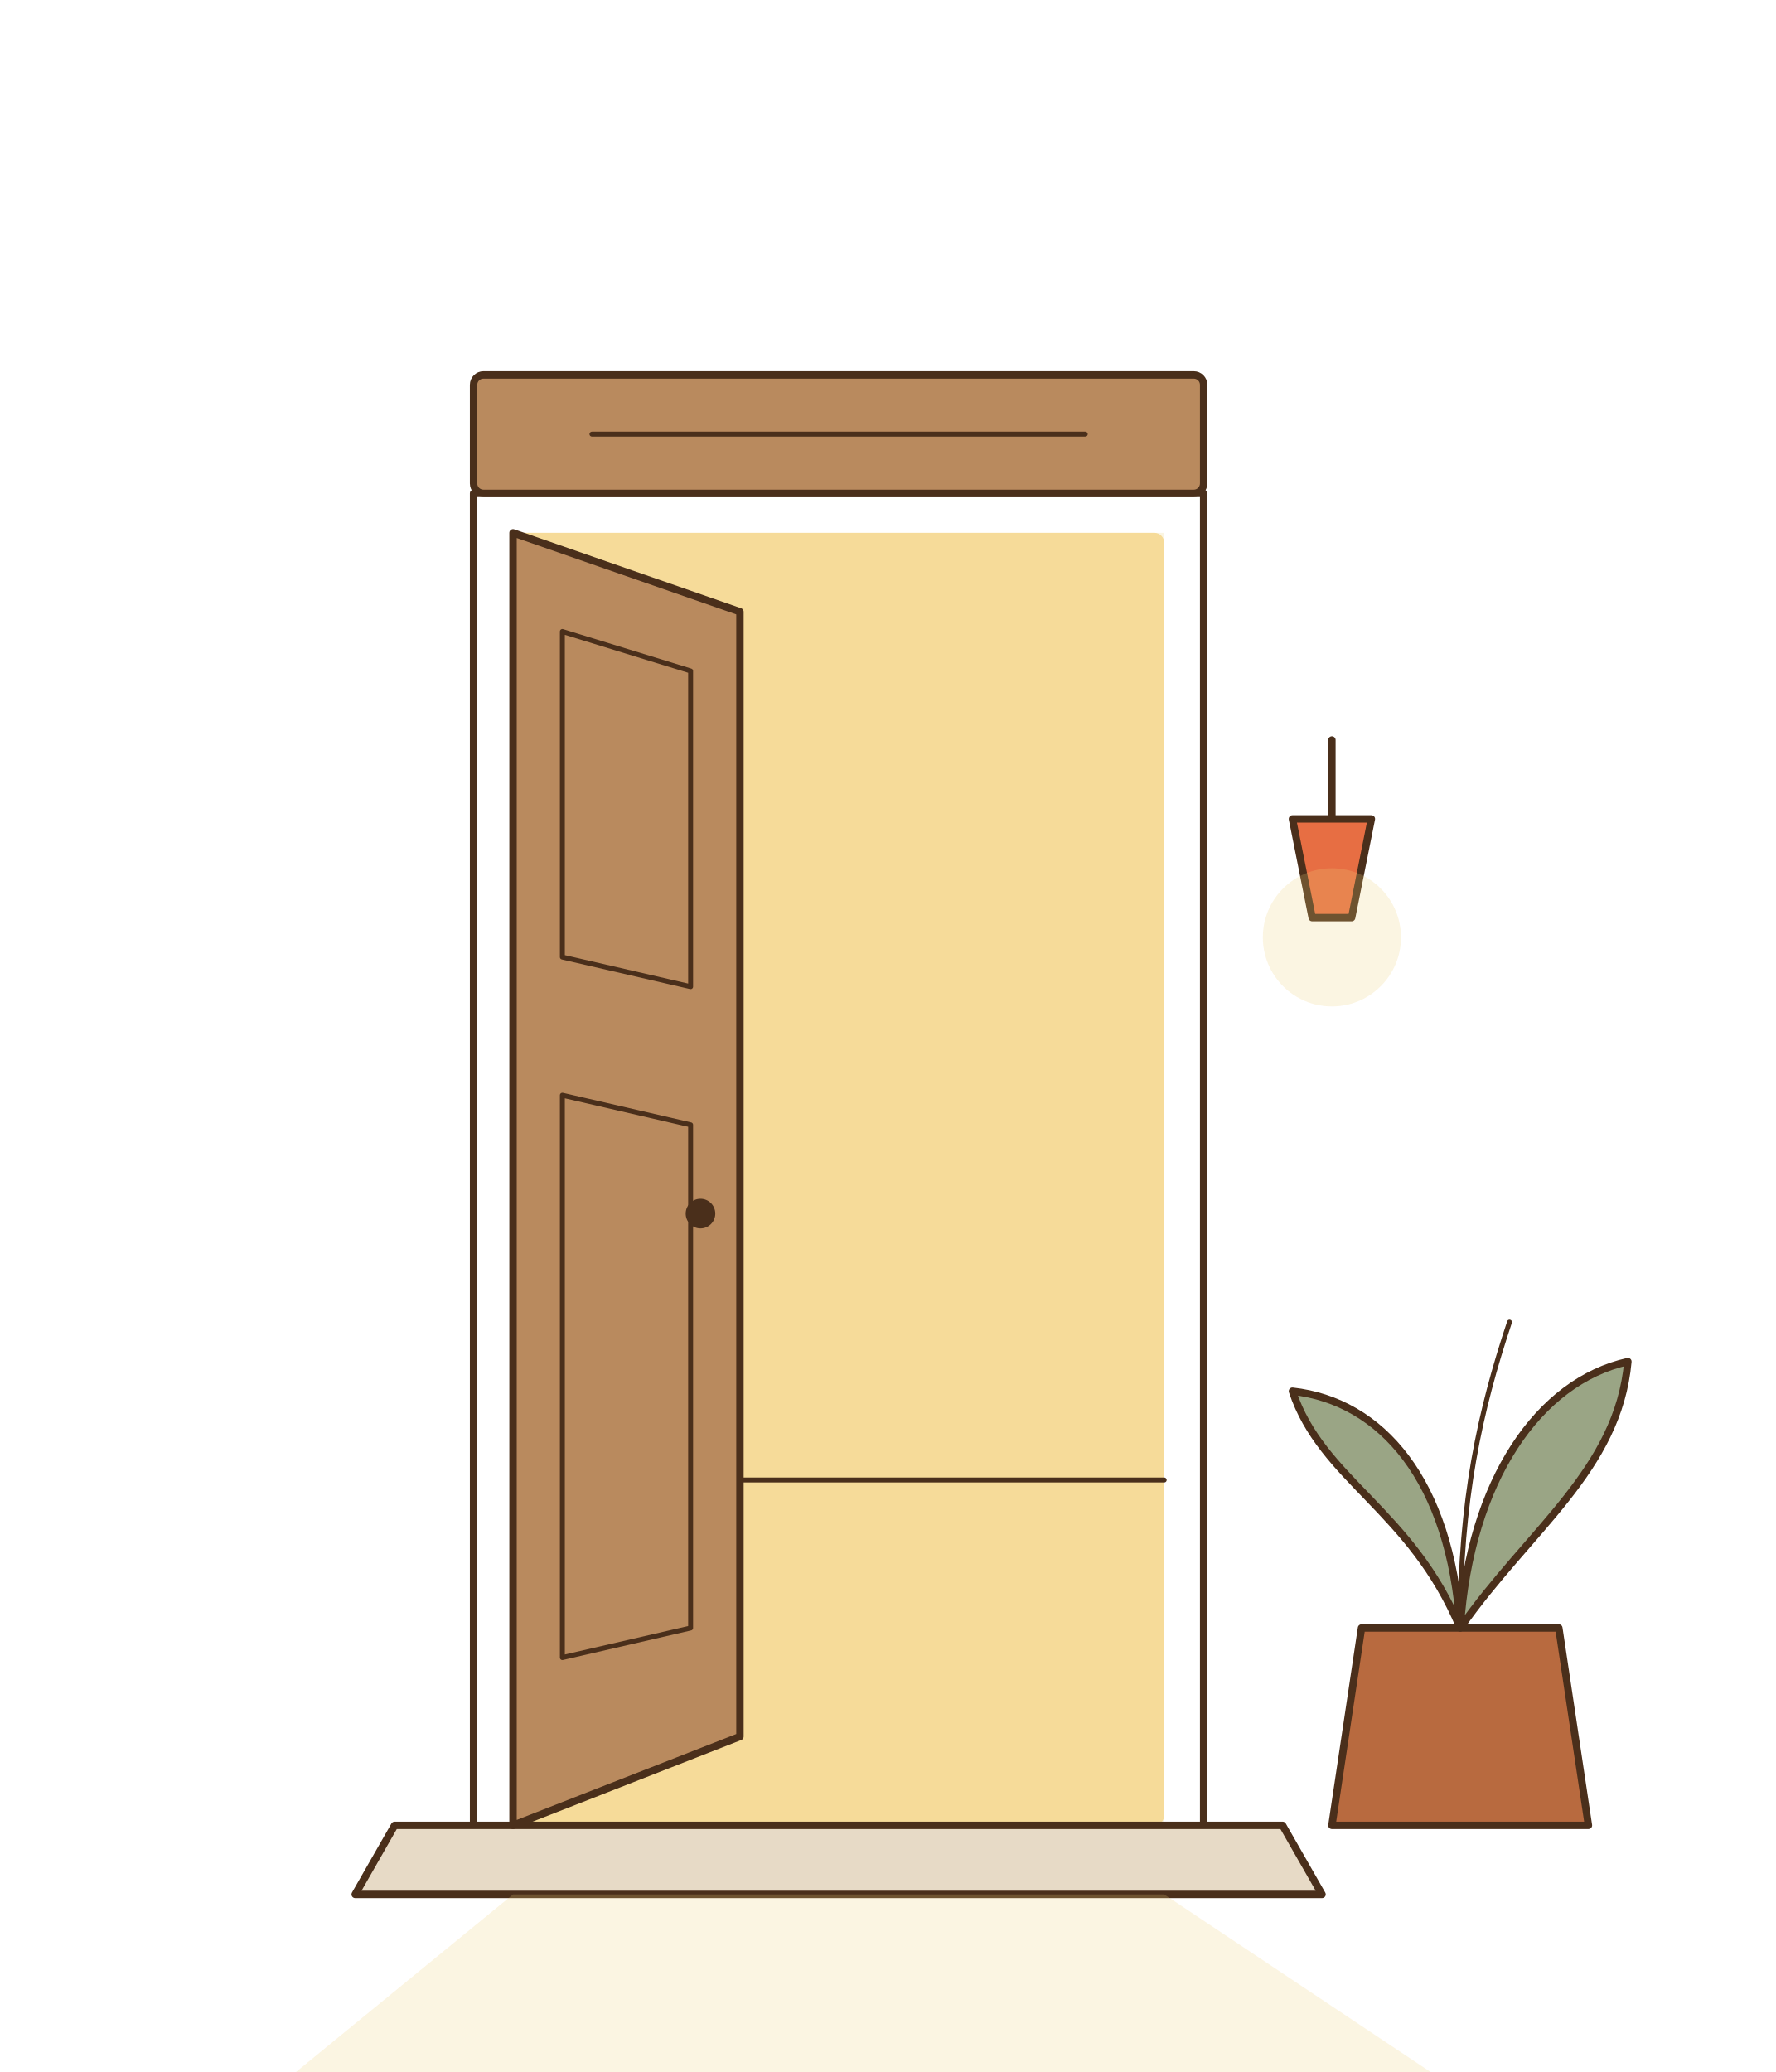
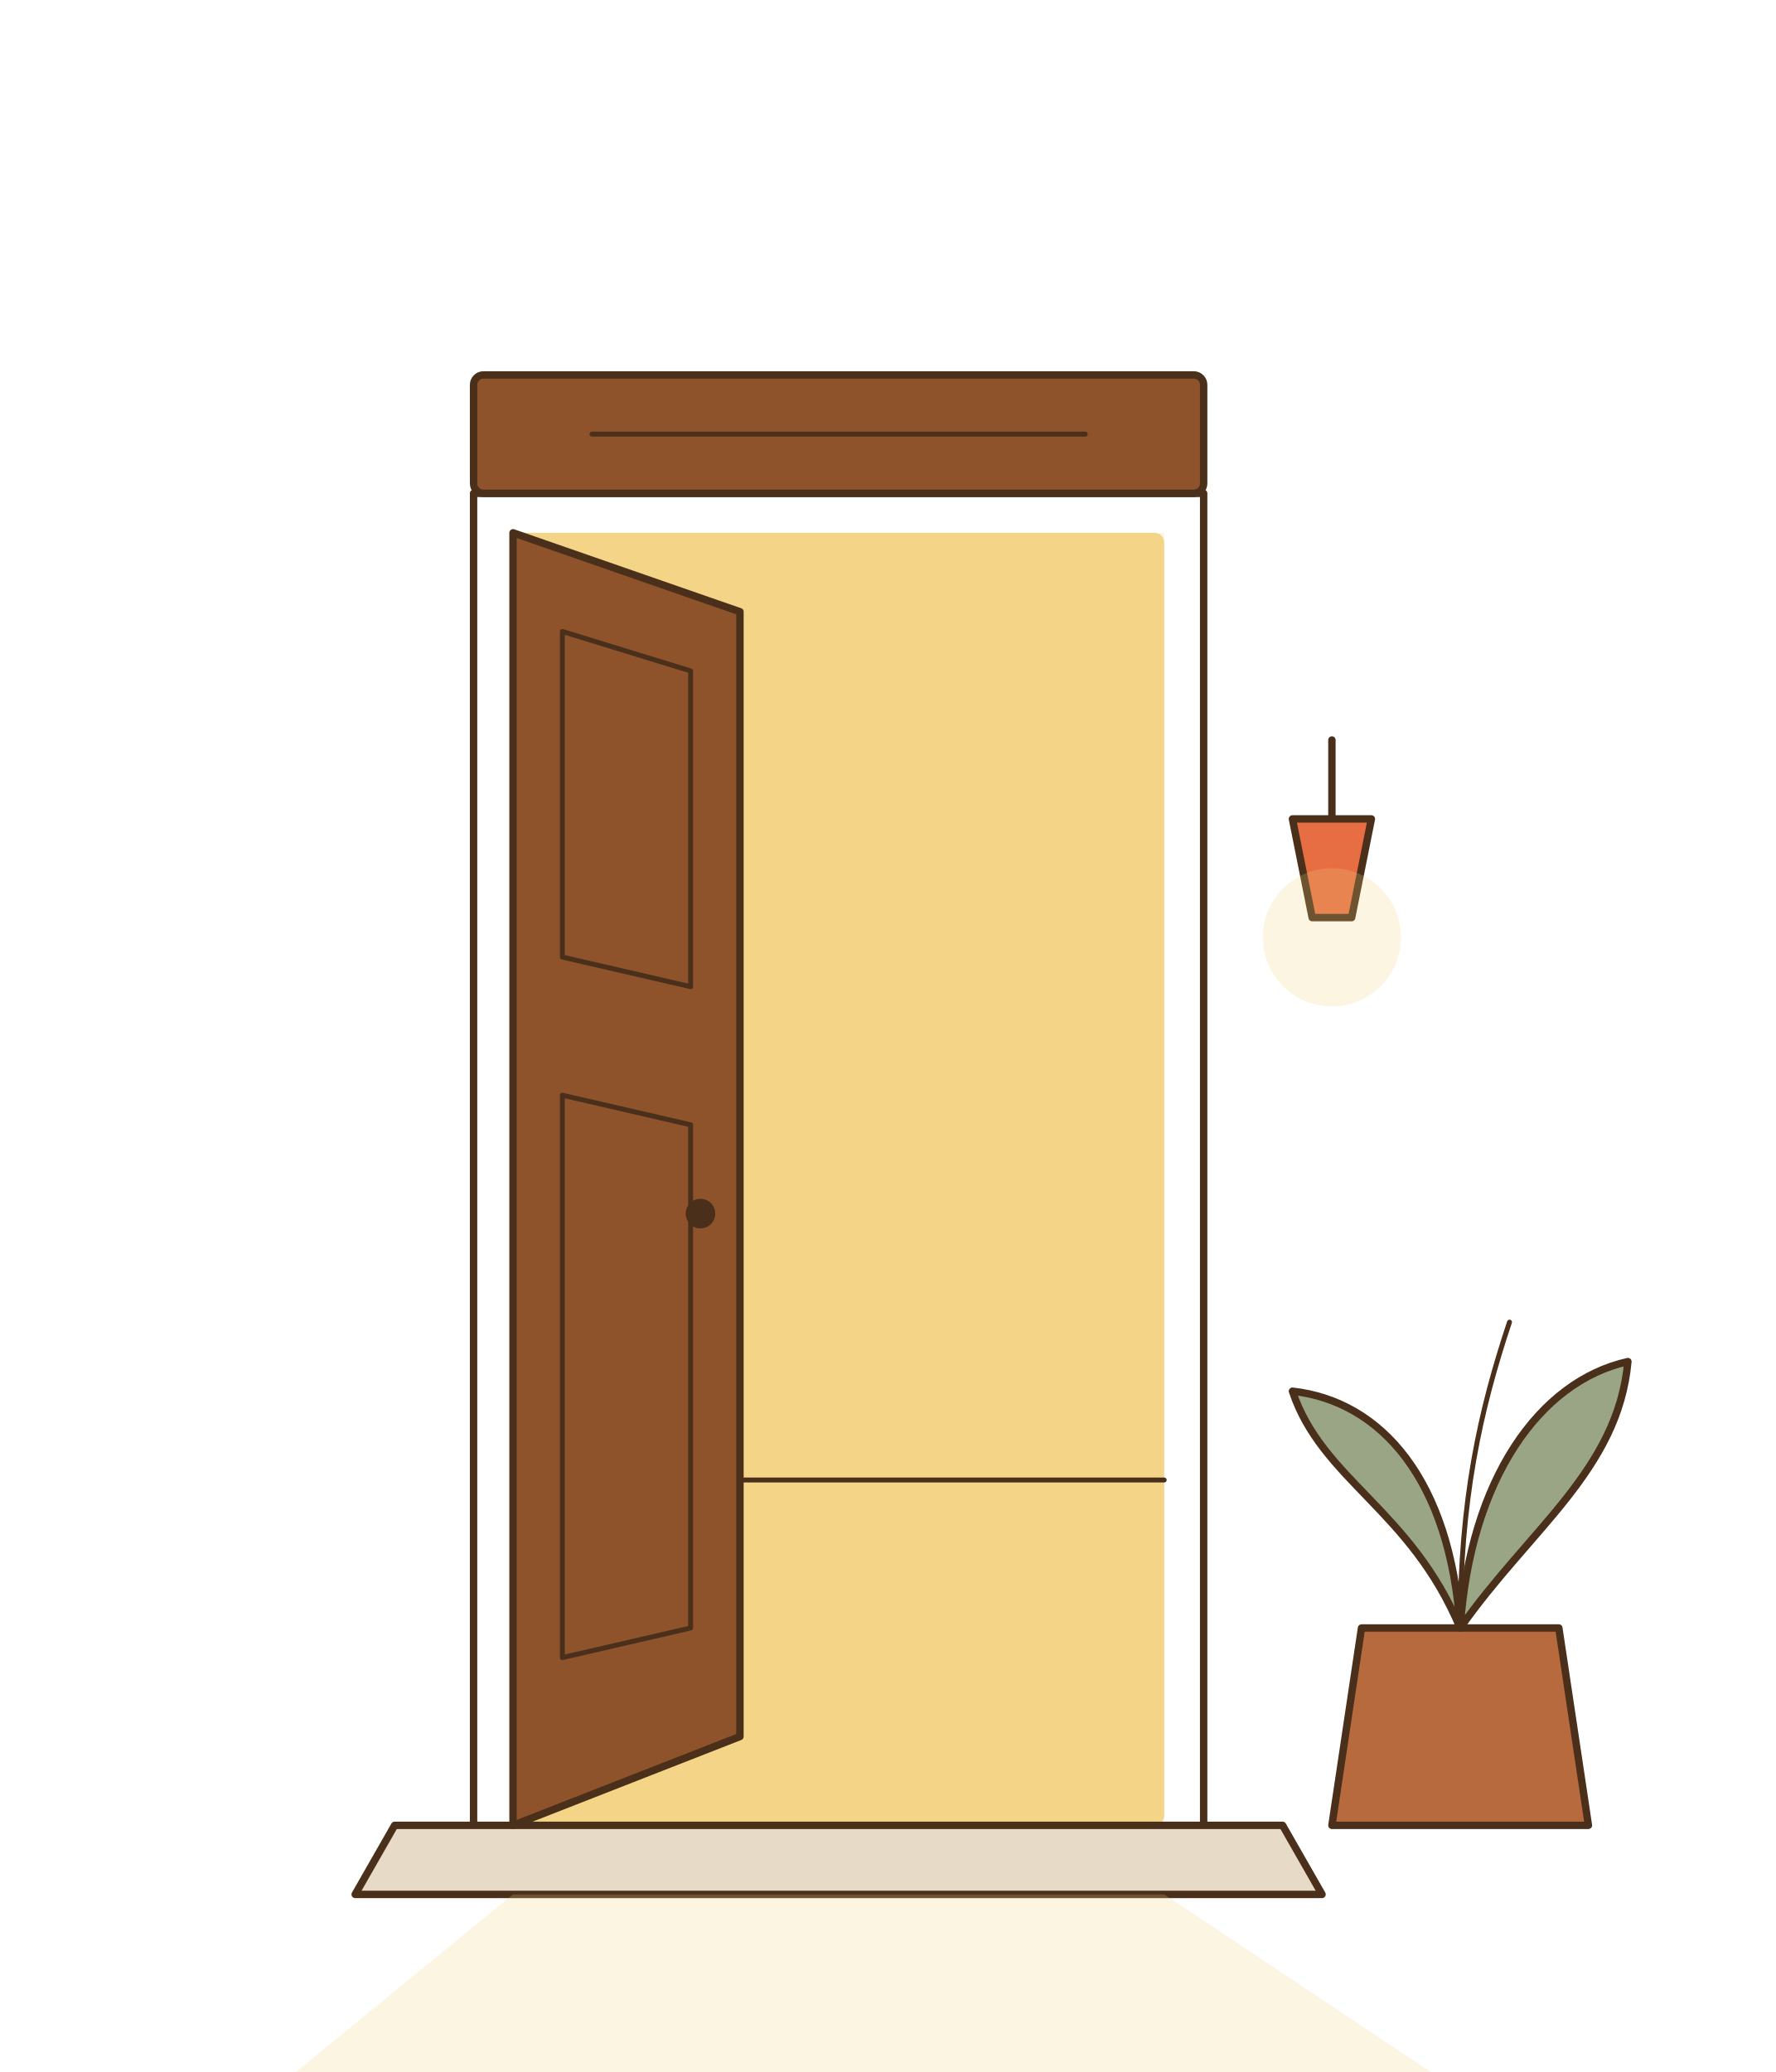
<svg xmlns="http://www.w3.org/2000/svg" viewBox="0 0 360 420" width="360" height="420">
-   <style>.l,.h{fill:none;stroke:#4a2f1b;stroke-linecap:round;stroke-linejoin:round;vector-effect:non-scaling-stroke}.l{stroke-width:1.5}.h{stroke-width:1}.d{stroke-dasharray:3 4}.f{stroke:#4a2f1b;stroke-width:1.5;stroke-linejoin:round;vector-effect:non-scaling-stroke}.c{fill:#fbf6ee}.p{fill:#fffaf2}.s{fill:#e7dac6}.w{fill:#d2ab80}.wd{fill:#b98a5e}.b{fill:#6f4d35}.a{fill:#e76e43}.y{fill:#eed079}.g{fill:#9aa585}.r{fill:#b86a3f}.k{fill:#4a2f1b}.cu{fill:#a0673f}.in{fill:#f8dea2}.glow{fill:#eed079;opacity:.22}.steam{fill:none;stroke:#8c7b66;stroke-width:1;stroke-linecap:round;vector-effect:non-scaling-stroke}.lichen{fill:none;stroke:#8f9a7a;stroke-width:4;stroke-linecap:round;vector-effect:non-scaling-stroke}.dusk{fill:#f6d9b0}.bank{fill:#b5b8ae}.river1{fill:#efd6b4}.river2{fill:#e4c6a0}.glint{fill:none;stroke:#fffaf2;stroke-width:1.5;stroke-linecap:round;vector-effect:non-scaling-stroke}.water{fill:none;stroke:#8fa7ad;stroke-width:1.5;stroke-linecap:round;stroke-dasharray:6 7;vector-effect:non-scaling-stroke}@media (prefers-color-scheme:dark){.l,.h,.f{stroke:#dccdb6}.c{fill:#2c1e13}.p{fill:#3a2b1f}.s{fill:#34281d}.w{fill:#6f5038}.wd{fill:#5b412d}.dusk{fill:#3a2618}.bank{fill:#2e2721}.river1{fill:#251b14}.river2{fill:#1f1711}.glint{stroke:#e76e43}.in{fill:#e3ad4c}.b{fill:#8a6444}.k{fill:#dccdb6}.cu{fill:#7a4f31}.g{fill:#6f7a60}.r{fill:#8f5334}.glow{opacity:.2}.steam{stroke:#a8987f}.water{stroke:#7f969c}}</style>
+   <style>.l,.h{fill:none;stroke:#4a2f1b;stroke-linecap:round;stroke-linejoin:round;vector-effect:non-scaling-stroke}.l{stroke-width:1.5}.h{stroke-width:1}.d{stroke-dasharray:3 4}.f{stroke:#4a2f1b;stroke-width:1.5;stroke-linejoin:round;vector-effect:non-scaling-stroke}.c{fill:#fbf6ee}.p{fill:#fffaf2}.s{fill:#e7dac6}.w{fill:#b97440}.wd{fill:#8f532c}.b{fill:#6f4d35}.a{fill:#e76e43}.y{fill:#eed079}.g{fill:#9aa585}.r{fill:#b86a3f}.k{fill:#4a2f1b}.cu{fill:#8e867c}.in{fill:#f6d58a}.glow{fill:#eed079;opacity:.22}.steam{fill:none;stroke:#8c7b66;stroke-width:1;stroke-linecap:round;vector-effect:non-scaling-stroke}.lichen{fill:none;stroke:#8f9a7a;stroke-width:4;stroke-linecap:round;vector-effect:non-scaling-stroke}.dusk{fill:#f6d9b0}.bank{fill:#b5b8ae}.river1{fill:#efd6b4}.river2{fill:#e4c6a0}.glint{fill:none;stroke:#fffaf2;stroke-width:1.5;stroke-linecap:round;vector-effect:non-scaling-stroke}.water{fill:none;stroke:#8fa7ad;stroke-width:1.5;stroke-linecap:round;stroke-dasharray:6 7;vector-effect:non-scaling-stroke}@media (prefers-color-scheme:dark){.l,.h,.f{stroke:#dccdb6}.c{fill:#2c1e13}.p{fill:#3a2b1f}.s{fill:#34281d}.w{fill:#7d4526}.wd{fill:#5e3219}.dusk{fill:#3a2618}.bank{fill:#2e2721}.river1{fill:#251b14}.river2{fill:#1f1711}.glint{stroke:#e76e43}.in{fill:#d9a64a}.b{fill:#8a6444}.k{fill:#dccdb6}.cu{fill:#5d5750}.g{fill:#6f7a60}.r{fill:#8f5334}.glow{opacity:.2}.steam{stroke:#a8987f}.water{stroke:#7f969c}}</style>
  <rect class="in" x="104" y="108" width="132" height="262" rx="2" />
  <path class="glow" d="M104 108H236V370H104Z" />
  <path class="h" d="M104 300H236" />
  <path class="l" d="M96 370V100H244V370" />
  <rect class="wd f" x="96" y="76" width="148" height="24" rx="2" />
  <path class="h" d="M120 88H220" />
  <path class="s f" d="M80 370H260L268 384H72Z" />
  <path class="wd f" d="M104 108 150 124V352L104 370Z" />
  <path class="h" d="M114 128 140 136V200L114 194ZM114 222 140 228V330L114 336Z" />
  <circle class="k" cx="142" cy="246" r="3" />
  <path class="glow" d="M104 384H236L290 420H60Z" />
  <path class="l" d="M270 150V166" />
  <path class="a f" d="M262 166H278L274 186H266Z" />
  <circle class="glow" cx="270" cy="190" r="14" />
  <path class="r f" d="M270 370 276 330H316L322 370Z" />
  <path class="g f" d="M296 330C286 306 268 300 262 282C280 284 294 300 296 330C298 300 312 280 330 276C328 298 310 310 296 330Z" />
  <path class="h" d="M296 330C296 304 300 286 306 268" />
</svg>
